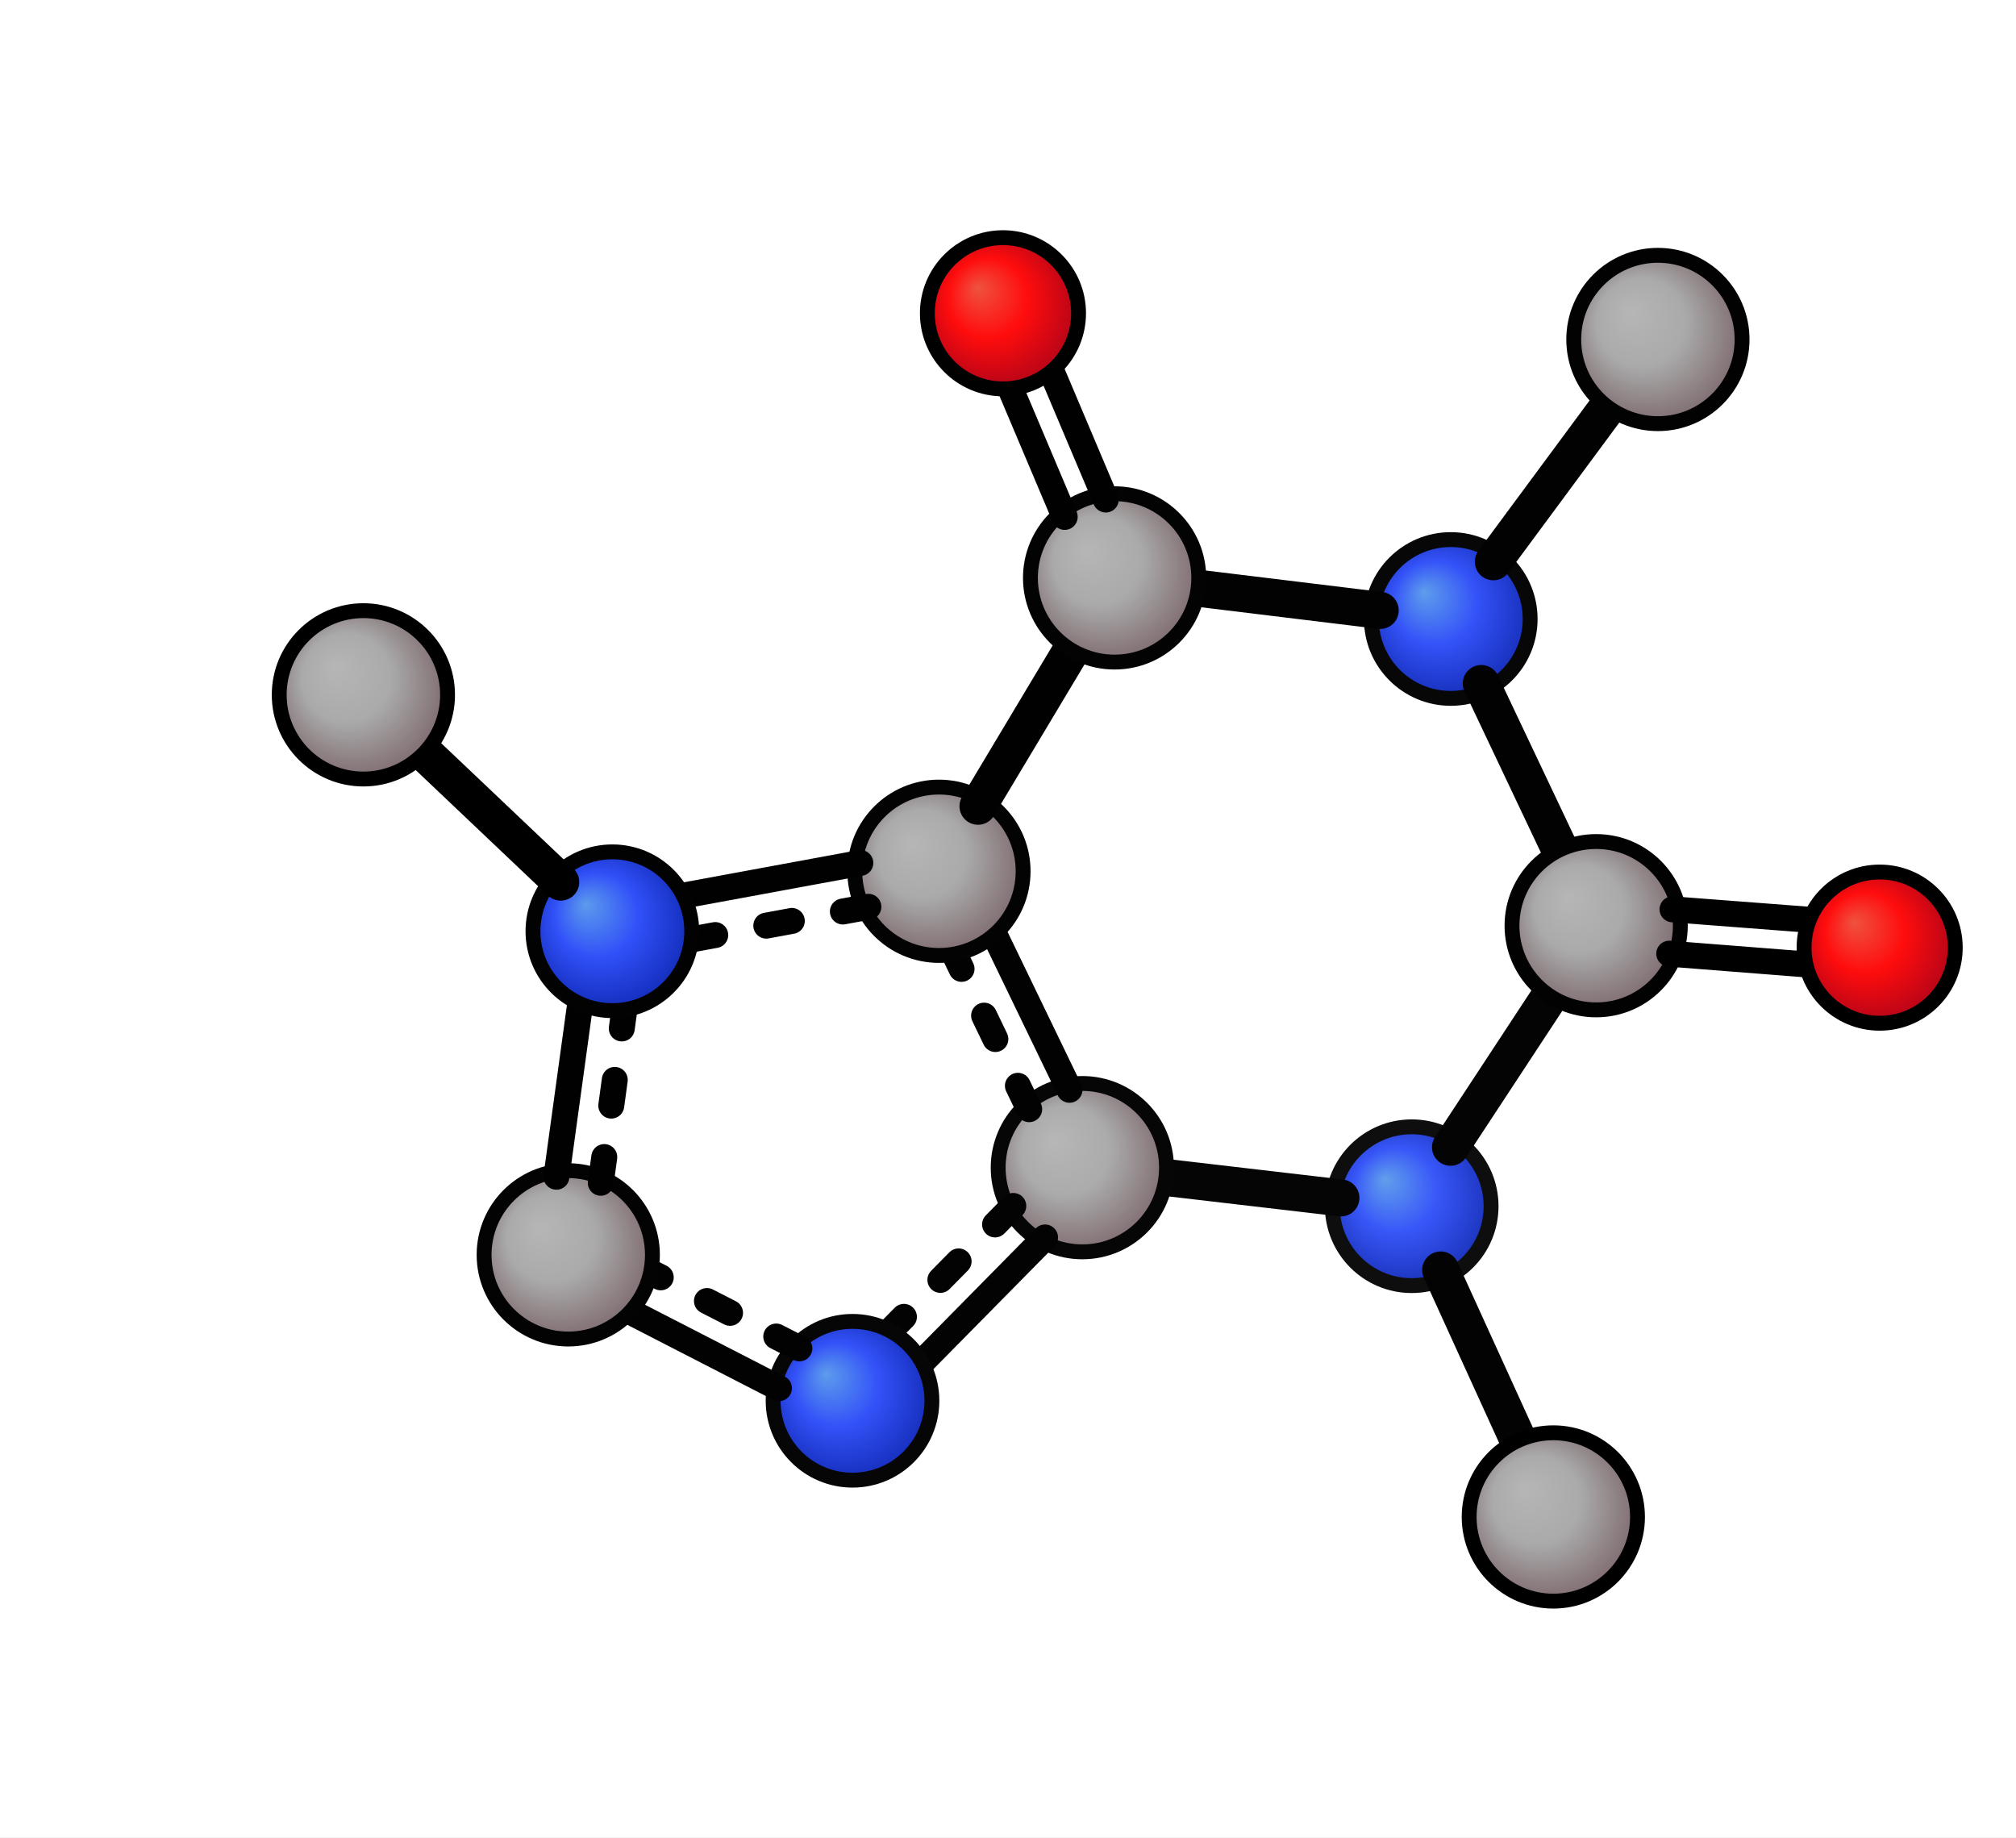
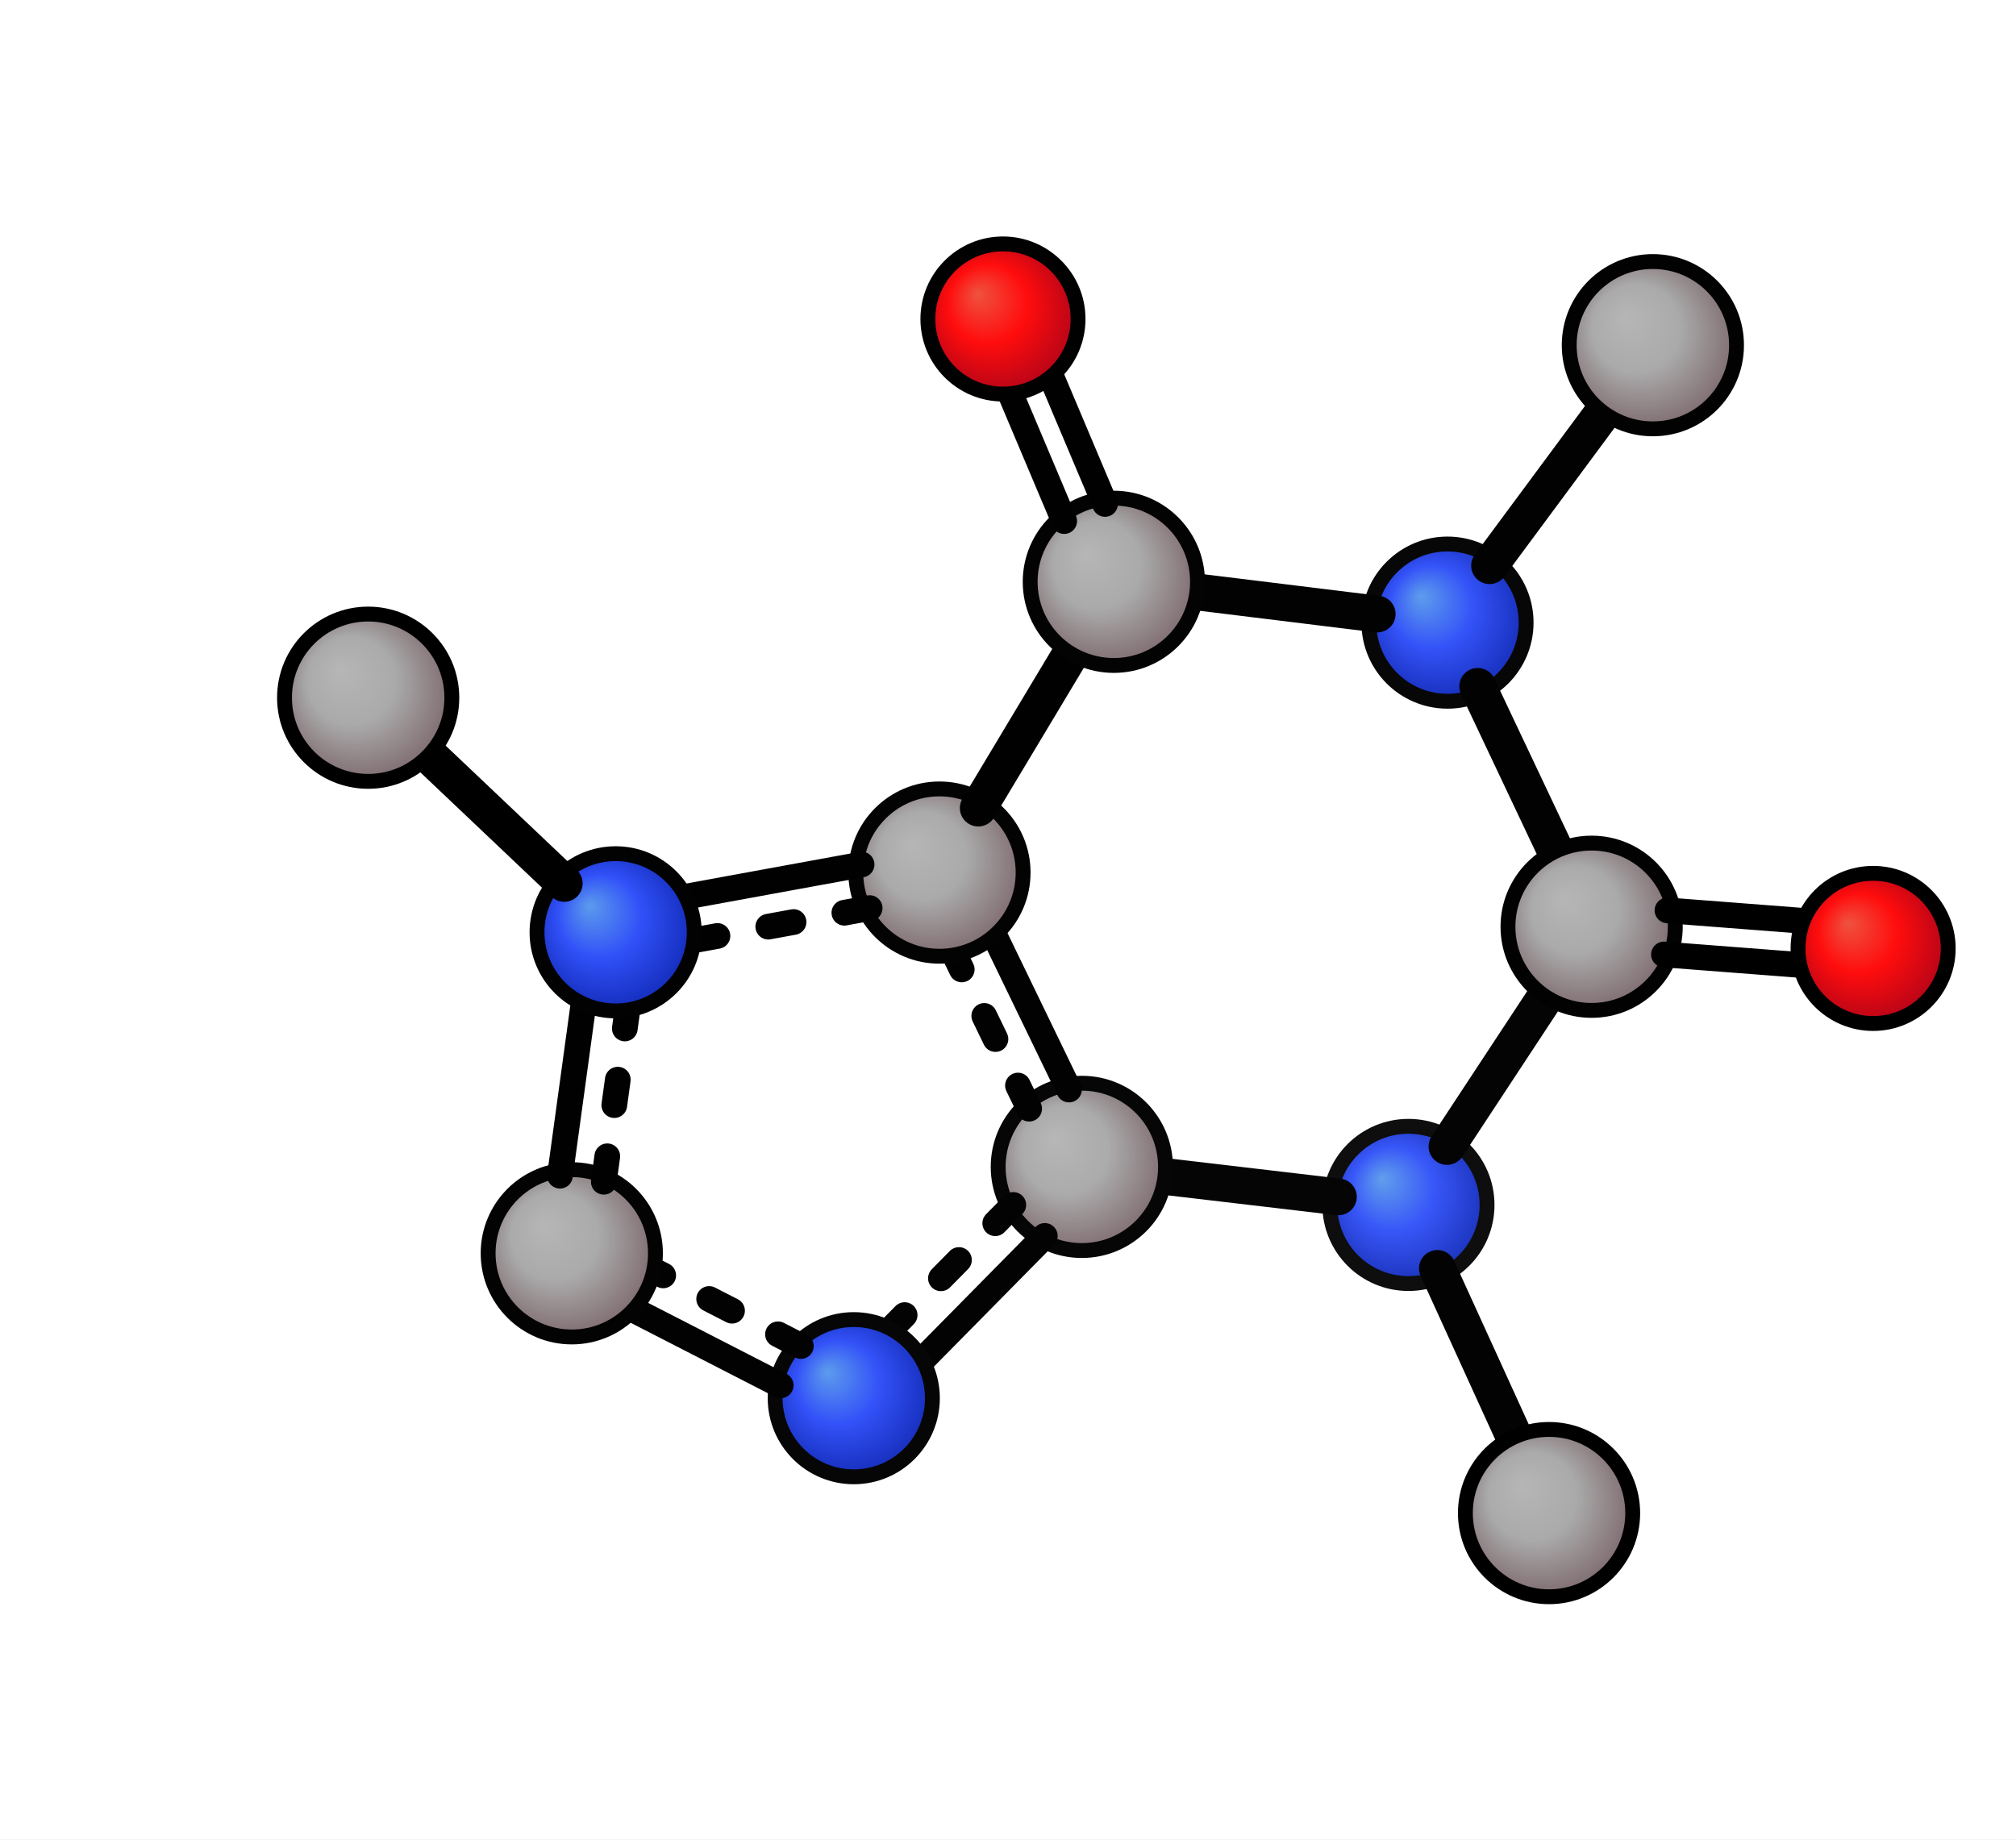
- <svg xmlns="http://www.w3.org/2000/svg" xmlns:xlink="http://www.w3.org/1999/xlink" viewBox="0 0 800 729" width="800" height="729">
+ <svg xmlns="http://www.w3.org/2000/svg" viewBox="0 0 800 730" width="800" height="730">
  <rect width="100%" height="100%" fill="#ffffff" />
  <defs>
-     <g id="x0a0">
-       <radialGradient id="x0g0" cx=".5" cy=".5" fx=".33" fy=".33" r=".66">
-         <stop offset="0%" stop-color="#b6b6b6" />
-         <stop offset="40%" stop-color="#aaaaaa" />
-         <stop offset="100%" stop-color="#6c5056" />
-       </radialGradient>
-       <circle cx="0" cy="0" r="33.4" fill="url(#x0g0)" stroke="#030303" stroke-width="5.9" />
-     </g>
-     <g id="x0a1">
-       <radialGradient id="x0g1" cx=".5" cy=".5" fx=".33" fy=".33" r=".66">
-         <stop offset="0%" stop-color="#b6b6b6" />
-         <stop offset="40%" stop-color="#aaaaaa" />
-         <stop offset="100%" stop-color="#6b4f55" />
-       </radialGradient>
-       <circle cx="0" cy="0" r="33.4" fill="url(#x0g1)" stroke="#000000" stroke-width="5.9" />
-     </g>
-     <g id="x0a2">
-       <radialGradient id="x0g2" cx=".5" cy=".5" fx=".33" fy=".33" r=".66">
-         <stop offset="0%" stop-color="#b7b7b7" />
-         <stop offset="40%" stop-color="#ababab" />
-         <stop offset="100%" stop-color="#6d5258" />
-       </radialGradient>
-       <circle cx="0" cy="0" r="33.4" fill="url(#x0g2)" stroke="#060606" stroke-width="5.9" />
-     </g>
-     <g id="x0a3">
-       <radialGradient id="x0g3" cx=".5" cy=".5" fx=".33" fy=".33" r=".66">
-         <stop offset="0%" stop-color="#b6b6b6" />
-         <stop offset="40%" stop-color="#aaaaaa" />
-         <stop offset="100%" stop-color="#6b4f55" />
-       </radialGradient>
-       <circle cx="0" cy="0" r="33.4" fill="url(#x0g3)" stroke="#000000" stroke-width="5.9" />
-     </g>
-     <g id="x0a4">
-       <radialGradient id="x0g4" cx=".5" cy=".5" fx=".33" fy=".33" r=".66">
-         <stop offset="0%" stop-color="#b6b6b6" />
-         <stop offset="40%" stop-color="#aaaaaa" />
-         <stop offset="100%" stop-color="#6c5056" />
-       </radialGradient>
-       <circle cx="0" cy="0" r="33.4" fill="url(#x0g4)" stroke="#030303" stroke-width="5.9" />
-     </g>
-     <g id="x0a5">
-       <radialGradient id="x0g5" cx=".5" cy=".5" fx=".33" fy=".33" r=".66">
-         <stop offset="0%" stop-color="#b6b6b6" />
-         <stop offset="40%" stop-color="#aaaaaa" />
-         <stop offset="100%" stop-color="#6b5056" />
-       </radialGradient>
-       <circle cx="0" cy="0" r="33.4" fill="url(#x0g5)" stroke="#020202" stroke-width="5.9" />
-     </g>
-     <g id="x0a6">
-       <radialGradient id="x0g6" cx=".5" cy=".5" fx=".33" fy=".33" r=".66">
-         <stop offset="0%" stop-color="#b6b6b6" />
-         <stop offset="40%" stop-color="#aaaaaa" />
-         <stop offset="100%" stop-color="#6c5056" />
-       </radialGradient>
-       <circle cx="0" cy="0" r="33.4" fill="url(#x0g6)" stroke="#030303" stroke-width="5.9" />
-     </g>
-     <g id="x0a7">
-       <radialGradient id="x0g7" cx=".5" cy=".5" fx=".33" fy=".33" r=".66">
-         <stop offset="0%" stop-color="#b6b6b6" />
-         <stop offset="40%" stop-color="#aaaaaa" />
-         <stop offset="100%" stop-color="#6b5055" />
-       </radialGradient>
-       <circle cx="0" cy="0" r="33.4" fill="url(#x0g7)" stroke="#020202" stroke-width="5.9" />
-     </g>
-     <g id="x0a8">
-       <radialGradient id="x0g8" cx=".5" cy=".5" fx=".33" fy=".33" r=".66">
-         <stop offset="0%" stop-color="#619fec" />
-         <stop offset="40%" stop-color="#3857f8" />
-         <stop offset="100%" stop-color="#0e23a1" />
-       </radialGradient>
-       <circle cx="0" cy="0" r="31.5" fill="url(#x0g8)" stroke="#0e0e0e" stroke-width="5.9" />
-     </g>
-     <g id="x0a9">
-       <radialGradient id="x0g9" cx=".5" cy=".5" fx=".33" fy=".33" r=".66">
-         <stop offset="0%" stop-color="#5c9bec" />
-         <stop offset="40%" stop-color="#3151f8" />
-         <stop offset="100%" stop-color="#051b9e" />
-       </radialGradient>
-       <circle cx="0" cy="0" r="31.5" fill="url(#x0g9)" stroke="#020202" stroke-width="5.9" />
-     </g>
-     <g id="x0a10">
-       <radialGradient id="x0g10" cx=".5" cy=".5" fx=".33" fy=".33" r=".66">
-         <stop offset="0%" stop-color="#5d9cec" />
-         <stop offset="40%" stop-color="#3352f8" />
-         <stop offset="100%" stop-color="#081d9f" />
-       </radialGradient>
-       <circle cx="0" cy="0" r="31.5" fill="url(#x0g10)" stroke="#060606" stroke-width="5.9" />
-     </g>
-     <g id="x0a11">
-       <radialGradient id="x0g11" cx=".5" cy=".5" fx=".33" fy=".33" r=".66">
-         <stop offset="0%" stop-color="#5e9dec" />
-         <stop offset="40%" stop-color="#3453f8" />
-         <stop offset="100%" stop-color="#091e9f" />
-       </radialGradient>
-       <circle cx="0" cy="0" r="31.5" fill="url(#x0g11)" stroke="#070707" stroke-width="5.9" />
-     </g>
-     <g id="x0a12">
-       <radialGradient id="x0g12" cx=".5" cy=".5" fx=".33" fy=".33" r=".66">
-         <stop offset="0%" stop-color="#ef5240" />
-         <stop offset="40%" stop-color="#ff0d0d" />
-         <stop offset="100%" stop-color="#93001d" />
-       </radialGradient>
-       <circle cx="0" cy="0" r="30.0" fill="url(#x0g12)" stroke="#000000" stroke-width="5.9" />
-     </g>
-     <g id="x0a13">
-       <radialGradient id="x0g13" cx=".5" cy=".5" fx=".33" fy=".33" r=".66">
-         <stop offset="0%" stop-color="#ef5240" />
-         <stop offset="40%" stop-color="#ff0d0d" />
-         <stop offset="100%" stop-color="#93001d" />
-       </radialGradient>
-       <circle cx="0" cy="0" r="30.0" fill="url(#x0g13)" stroke="#010101" stroke-width="5.9" />
-     </g>
+     <radialGradient id="x0g0" cx=".5" cy=".5" fx=".33" fy=".33" r=".66">
+       <stop offset="0%" stop-color="#b6b6b6" />
+       <stop offset="40%" stop-color="#aaaaaa" />
+       <stop offset="100%" stop-color="#6c5056" />
+     </radialGradient>
+     <radialGradient id="x0g1" cx=".5" cy=".5" fx=".33" fy=".33" r=".66">
+       <stop offset="0%" stop-color="#b6b6b6" />
+       <stop offset="40%" stop-color="#aaaaaa" />
+       <stop offset="100%" stop-color="#6b4f55" />
+     </radialGradient>
+     <radialGradient id="x0g2" cx=".5" cy=".5" fx=".33" fy=".33" r=".66">
+       <stop offset="0%" stop-color="#b7b7b7" />
+       <stop offset="40%" stop-color="#ababab" />
+       <stop offset="100%" stop-color="#6d5258" />
+     </radialGradient>
+     <radialGradient id="x0g3" cx=".5" cy=".5" fx=".33" fy=".33" r=".66">
+       <stop offset="0%" stop-color="#b6b6b6" />
+       <stop offset="40%" stop-color="#aaaaaa" />
+       <stop offset="100%" stop-color="#6b4f55" />
+     </radialGradient>
+     <radialGradient id="x0g4" cx=".5" cy=".5" fx=".33" fy=".33" r=".66">
+       <stop offset="0%" stop-color="#b6b6b6" />
+       <stop offset="40%" stop-color="#aaaaaa" />
+       <stop offset="100%" stop-color="#6c5056" />
+     </radialGradient>
+     <radialGradient id="x0g5" cx=".5" cy=".5" fx=".33" fy=".33" r=".66">
+       <stop offset="0%" stop-color="#b6b6b6" />
+       <stop offset="40%" stop-color="#aaaaaa" />
+       <stop offset="100%" stop-color="#6b5056" />
+     </radialGradient>
+     <radialGradient id="x0g6" cx=".5" cy=".5" fx=".33" fy=".33" r=".66">
+       <stop offset="0%" stop-color="#b6b6b6" />
+       <stop offset="40%" stop-color="#aaaaaa" />
+       <stop offset="100%" stop-color="#6c5056" />
+     </radialGradient>
+     <radialGradient id="x0g7" cx=".5" cy=".5" fx=".33" fy=".33" r=".66">
+       <stop offset="0%" stop-color="#b6b6b6" />
+       <stop offset="40%" stop-color="#aaaaaa" />
+       <stop offset="100%" stop-color="#6b5055" />
+     </radialGradient>
+     <radialGradient id="x0g8" cx=".5" cy=".5" fx=".33" fy=".33" r=".66">
+       <stop offset="0%" stop-color="#619fec" />
+       <stop offset="40%" stop-color="#3857f8" />
+       <stop offset="100%" stop-color="#0e23a1" />
+     </radialGradient>
+     <radialGradient id="x0g9" cx=".5" cy=".5" fx=".33" fy=".33" r=".66">
+       <stop offset="0%" stop-color="#5c9bec" />
+       <stop offset="40%" stop-color="#3151f8" />
+       <stop offset="100%" stop-color="#051b9e" />
+     </radialGradient>
+     <radialGradient id="x0g10" cx=".5" cy=".5" fx=".33" fy=".33" r=".66">
+       <stop offset="0%" stop-color="#5d9cec" />
+       <stop offset="40%" stop-color="#3352f8" />
+       <stop offset="100%" stop-color="#081d9f" />
+     </radialGradient>
+     <radialGradient id="x0g11" cx=".5" cy=".5" fx=".33" fy=".33" r=".66">
+       <stop offset="0%" stop-color="#5e9dec" />
+       <stop offset="40%" stop-color="#3453f8" />
+       <stop offset="100%" stop-color="#091e9f" />
+     </radialGradient>
+     <radialGradient id="x0g12" cx=".5" cy=".5" fx=".33" fy=".33" r=".66">
+       <stop offset="0%" stop-color="#ef5240" />
+       <stop offset="40%" stop-color="#ff0d0d" />
+       <stop offset="100%" stop-color="#93001d" />
+     </radialGradient>
+     <radialGradient id="x0g13" cx=".5" cy=".5" fx=".33" fy=".33" r=".66">
+       <stop offset="0%" stop-color="#ef5240" />
+       <stop offset="40%" stop-color="#ff0d0d" />
+       <stop offset="100%" stop-color="#93001d" />
+     </radialGradient>
  </defs>
-   <use x="560.2" y="478.6" xlink:href="#x0a8" />
-   <line x1="532.1" y1="475.3" x2="459.3" y2="466.8" stroke="#050505" stroke-width="14.7" stroke-linecap="round" />
-   <line x1="575.6" y1="455.2" x2="617.0" y2="392.2" stroke="#040404" stroke-width="14.7" stroke-linecap="round" />
-   <line x1="571.7" y1="503.9" x2="604.1" y2="575.0" stroke="#030303" stroke-width="14.7" stroke-linecap="round" />
-   <use x="575.7" y="245.6" xlink:href="#x0a11" />
-   <line x1="547.7" y1="242.2" x2="472.2" y2="233.0" stroke="#020202" stroke-width="14.7" stroke-linecap="round" />
-   <line x1="587.8" y1="271.2" x2="620.5" y2="340.2" stroke="#020202" stroke-width="14.7" stroke-linecap="round" />
-   <line x1="592.6" y1="222.9" x2="640.0" y2="158.8" stroke="#020202" stroke-width="14.7" stroke-linecap="round" />
-   <use x="429.5" y="463.3" xlink:href="#x0a2" />
-   <line x1="414.7" y1="491.0" x2="364.5" y2="541.9" stroke="#030303" stroke-width="10.3" stroke-linecap="round" />
-   <line x1="402.1" y1="478.5" x2="351.9" y2="529.4" stroke="#030303" stroke-width="10.3" stroke-linecap="round" stroke-dasharray="10.3,20.6" />
-   <line x1="408.4" y1="440.1" x2="377.8" y2="376.6" stroke="#020202" stroke-width="10.3" stroke-linecap="round" stroke-dasharray="10.3,20.6" />
-   <line x1="424.4" y1="432.4" x2="393.7" y2="368.9" stroke="#020202" stroke-width="10.3" stroke-linecap="round" />
-   <use x="338.3" y="555.8" xlink:href="#x0a10" />
-   <line x1="309.1" y1="550.8" x2="248.2" y2="519.5" stroke="#020202" stroke-width="10.3" stroke-linecap="round" />
-   <line x1="317.2" y1="535.0" x2="256.3" y2="503.8" stroke="#020202" stroke-width="10.3" stroke-linecap="round" stroke-dasharray="10.3,20.6" />
-   <use x="372.6" y="345.7" xlink:href="#x0a0" />
-   <line x1="388.1" y1="319.9" x2="426.9" y2="255.1" stroke="#010101" stroke-width="14.7" stroke-linecap="round" />
-   <line x1="344.6" y1="359.8" x2="272.5" y2="373.1" stroke="#010101" stroke-width="10.3" stroke-linecap="round" stroke-dasharray="10.3,20.6" />
-   <line x1="341.4" y1="342.4" x2="269.3" y2="355.7" stroke="#010101" stroke-width="10.3" stroke-linecap="round" />
-   <use x="225.5" y="497.9" xlink:href="#x0a4" />
-   <line x1="220.8" y1="466.9" x2="230.5" y2="396.4" stroke="#010101" stroke-width="10.3" stroke-linecap="round" />
-   <line x1="238.4" y1="469.3" x2="248.0" y2="398.8" stroke="#010101" stroke-width="10.3" stroke-linecap="round" stroke-dasharray="10.3,20.6" />
-   <use x="442.3" y="229.3" xlink:href="#x0a6" />
-   <line x1="422.5" y1="205.1" x2="400.3" y2="152.6" stroke="#010101" stroke-width="10.3" stroke-linecap="round" />
-   <line x1="438.8" y1="198.2" x2="416.6" y2="145.7" stroke="#010101" stroke-width="10.3" stroke-linecap="round" />
-   <use x="243.0" y="369.5" xlink:href="#x0a9" />
-   <line x1="222.5" y1="350.0" x2="166.0" y2="296.4" stroke="#000000" stroke-width="14.7" stroke-linecap="round" />
-   <use x="633.4" y="367.3" xlink:href="#x0a5" />
-   <line x1="663.7" y1="360.8" x2="720.0" y2="365.1" stroke="#000000" stroke-width="10.3" stroke-linecap="round" />
-   <line x1="662.4" y1="378.4" x2="718.6" y2="382.8" stroke="#000000" stroke-width="10.3" stroke-linecap="round" />
-   <use x="657.9" y="134.7" xlink:href="#x0a7" />
-   <use x="398.0" y="124.3" xlink:href="#x0a13" />
-   <use x="616.4" y="601.9" xlink:href="#x0a3" />
-   <use x="144.2" y="275.7" xlink:href="#x0a1" />
-   <use x="745.9" y="376.0" xlink:href="#x0a12" />
+   <circle cx="558.9" cy="478.2" r="31.2" fill="url(#x0g8)" stroke="#0e0e0e" stroke-width="5.9" />
+   <line x1="531.1" y1="475.0" x2="458.8" y2="466.5" stroke="#050505" stroke-width="14.6" stroke-linecap="round" />
+   <line x1="570.4" y1="503.4" x2="602.5" y2="573.8" stroke="#030303" stroke-width="14.6" stroke-linecap="round" />
+   <line x1="574.2" y1="455.0" x2="615.4" y2="392.4" stroke="#040404" stroke-width="14.6" stroke-linecap="round" />
+   <circle cx="574.4" cy="247.1" r="31.2" fill="url(#x0g11)" stroke="#070707" stroke-width="5.9" />
+   <line x1="586.4" y1="272.4" x2="618.8" y2="340.9" stroke="#020202" stroke-width="14.6" stroke-linecap="round" />
+   <line x1="546.5" y1="243.7" x2="471.6" y2="234.5" stroke="#020202" stroke-width="14.6" stroke-linecap="round" />
+   <line x1="591.1" y1="224.5" x2="638.2" y2="160.9" stroke="#020202" stroke-width="14.6" stroke-linecap="round" />
+   <circle cx="429.3" cy="463.1" r="33.2" fill="url(#x0g2)" stroke="#060606" stroke-width="5.9" />
+   <line x1="408.4" y1="440.0" x2="377.9" y2="377.0" stroke="#020202" stroke-width="10.2" stroke-linecap="round" stroke-dasharray="10.2,20.5" />
+   <line x1="424.2" y1="432.4" x2="393.7" y2="369.4" stroke="#020202" stroke-width="10.2" stroke-linecap="round" />
+   <line x1="414.6" y1="490.5" x2="364.8" y2="541.0" stroke="#030303" stroke-width="10.2" stroke-linecap="round" />
+   <line x1="402.1" y1="478.2" x2="352.3" y2="528.7" stroke="#030303" stroke-width="10.2" stroke-linecap="round" stroke-dasharray="10.2,20.5" />
+   <circle cx="338.8" cy="554.9" r="31.2" fill="url(#x0g10)" stroke="#060606" stroke-width="5.9" />
+   <line x1="309.8" y1="549.8" x2="249.4" y2="518.8" stroke="#020202" stroke-width="10.2" stroke-linecap="round" />
+   <line x1="317.8" y1="534.2" x2="257.4" y2="503.2" stroke="#020202" stroke-width="10.2" stroke-linecap="round" stroke-dasharray="10.2,20.5" />
+   <circle cx="372.8" cy="346.3" r="33.2" fill="url(#x0g0)" stroke="#030303" stroke-width="5.9" />
+   <line x1="388.2" y1="320.7" x2="426.7" y2="256.5" stroke="#010101" stroke-width="14.6" stroke-linecap="round" />
+   <line x1="345.1" y1="360.4" x2="273.5" y2="373.5" stroke="#010101" stroke-width="10.2" stroke-linecap="round" stroke-dasharray="10.2,20.5" />
+   <line x1="341.9" y1="343.1" x2="270.3" y2="356.2" stroke="#010101" stroke-width="10.2" stroke-linecap="round" />
+   <circle cx="226.9" cy="497.4" r="33.2" fill="url(#x0g4)" stroke="#030303" stroke-width="5.9" />
+   <line x1="222.2" y1="466.6" x2="231.8" y2="396.6" stroke="#010101" stroke-width="10.2" stroke-linecap="round" />
+   <line x1="239.6" y1="469.0" x2="249.2" y2="399.0" stroke="#010101" stroke-width="10.2" stroke-linecap="round" stroke-dasharray="10.2,20.5" />
+   <circle cx="442.0" cy="230.9" r="33.2" fill="url(#x0g6)" stroke="#030303" stroke-width="5.9" />
+   <line x1="422.3" y1="206.8" x2="400.3" y2="154.7" stroke="#010101" stroke-width="10.2" stroke-linecap="round" />
+   <line x1="438.5" y1="200.0" x2="416.5" y2="147.9" stroke="#010101" stroke-width="10.2" stroke-linecap="round" />
+   <circle cx="244.3" cy="370.0" r="31.2" fill="url(#x0g9)" stroke="#020202" stroke-width="5.9" />
+   <line x1="223.9" y1="350.6" x2="167.8" y2="297.4" stroke="#000000" stroke-width="14.6" stroke-linecap="round" />
+   <circle cx="631.6" cy="367.8" r="33.2" fill="url(#x0g5)" stroke="#020202" stroke-width="5.9" />
+   <line x1="661.7" y1="361.3" x2="717.5" y2="365.6" stroke="#000000" stroke-width="10.2" stroke-linecap="round" />
+   <line x1="660.3" y1="378.8" x2="716.2" y2="383.1" stroke="#000000" stroke-width="10.2" stroke-linecap="round" />
+   <circle cx="655.9" cy="137.0" r="33.2" fill="url(#x0g7)" stroke="#020202" stroke-width="5.9" />
+   <circle cx="398.0" cy="126.6" r="29.8" fill="url(#x0g13)" stroke="#010101" stroke-width="5.9" />
+   <circle cx="614.7" cy="600.5" r="33.2" fill="url(#x0g3)" stroke="#000000" stroke-width="5.9" />
+   <circle cx="146.1" cy="276.9" r="33.2" fill="url(#x0g1)" stroke="#000000" stroke-width="5.9" />
+   <circle cx="743.3" cy="376.4" r="29.8" fill="url(#x0g12)" stroke="#000000" stroke-width="5.9" />
</svg>
